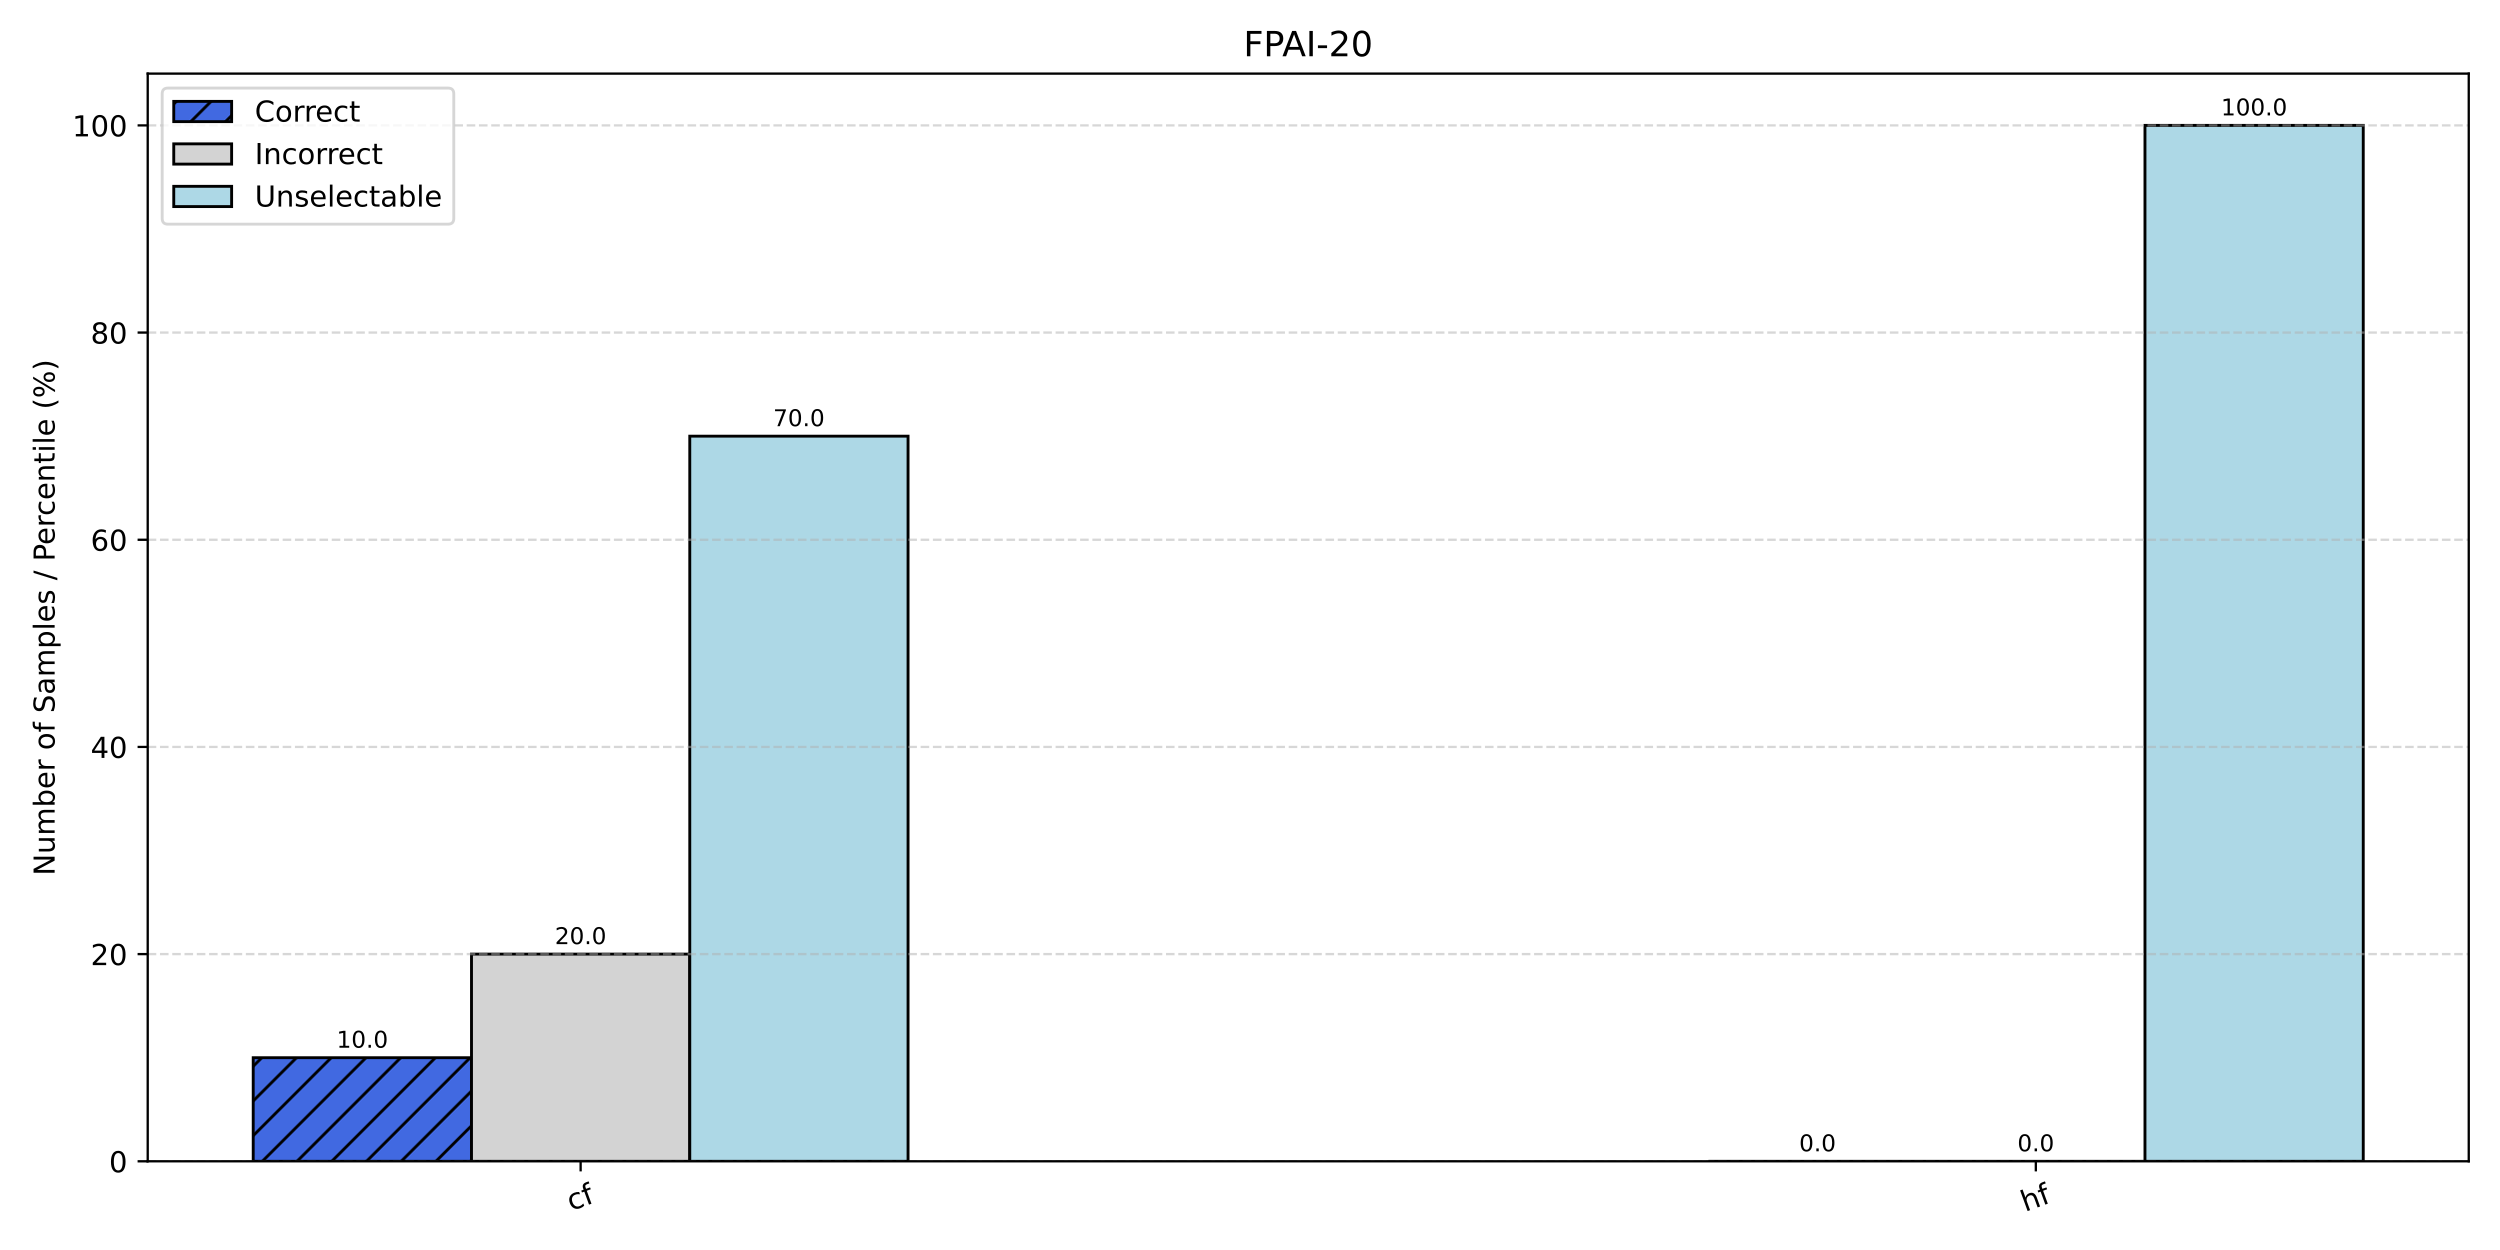
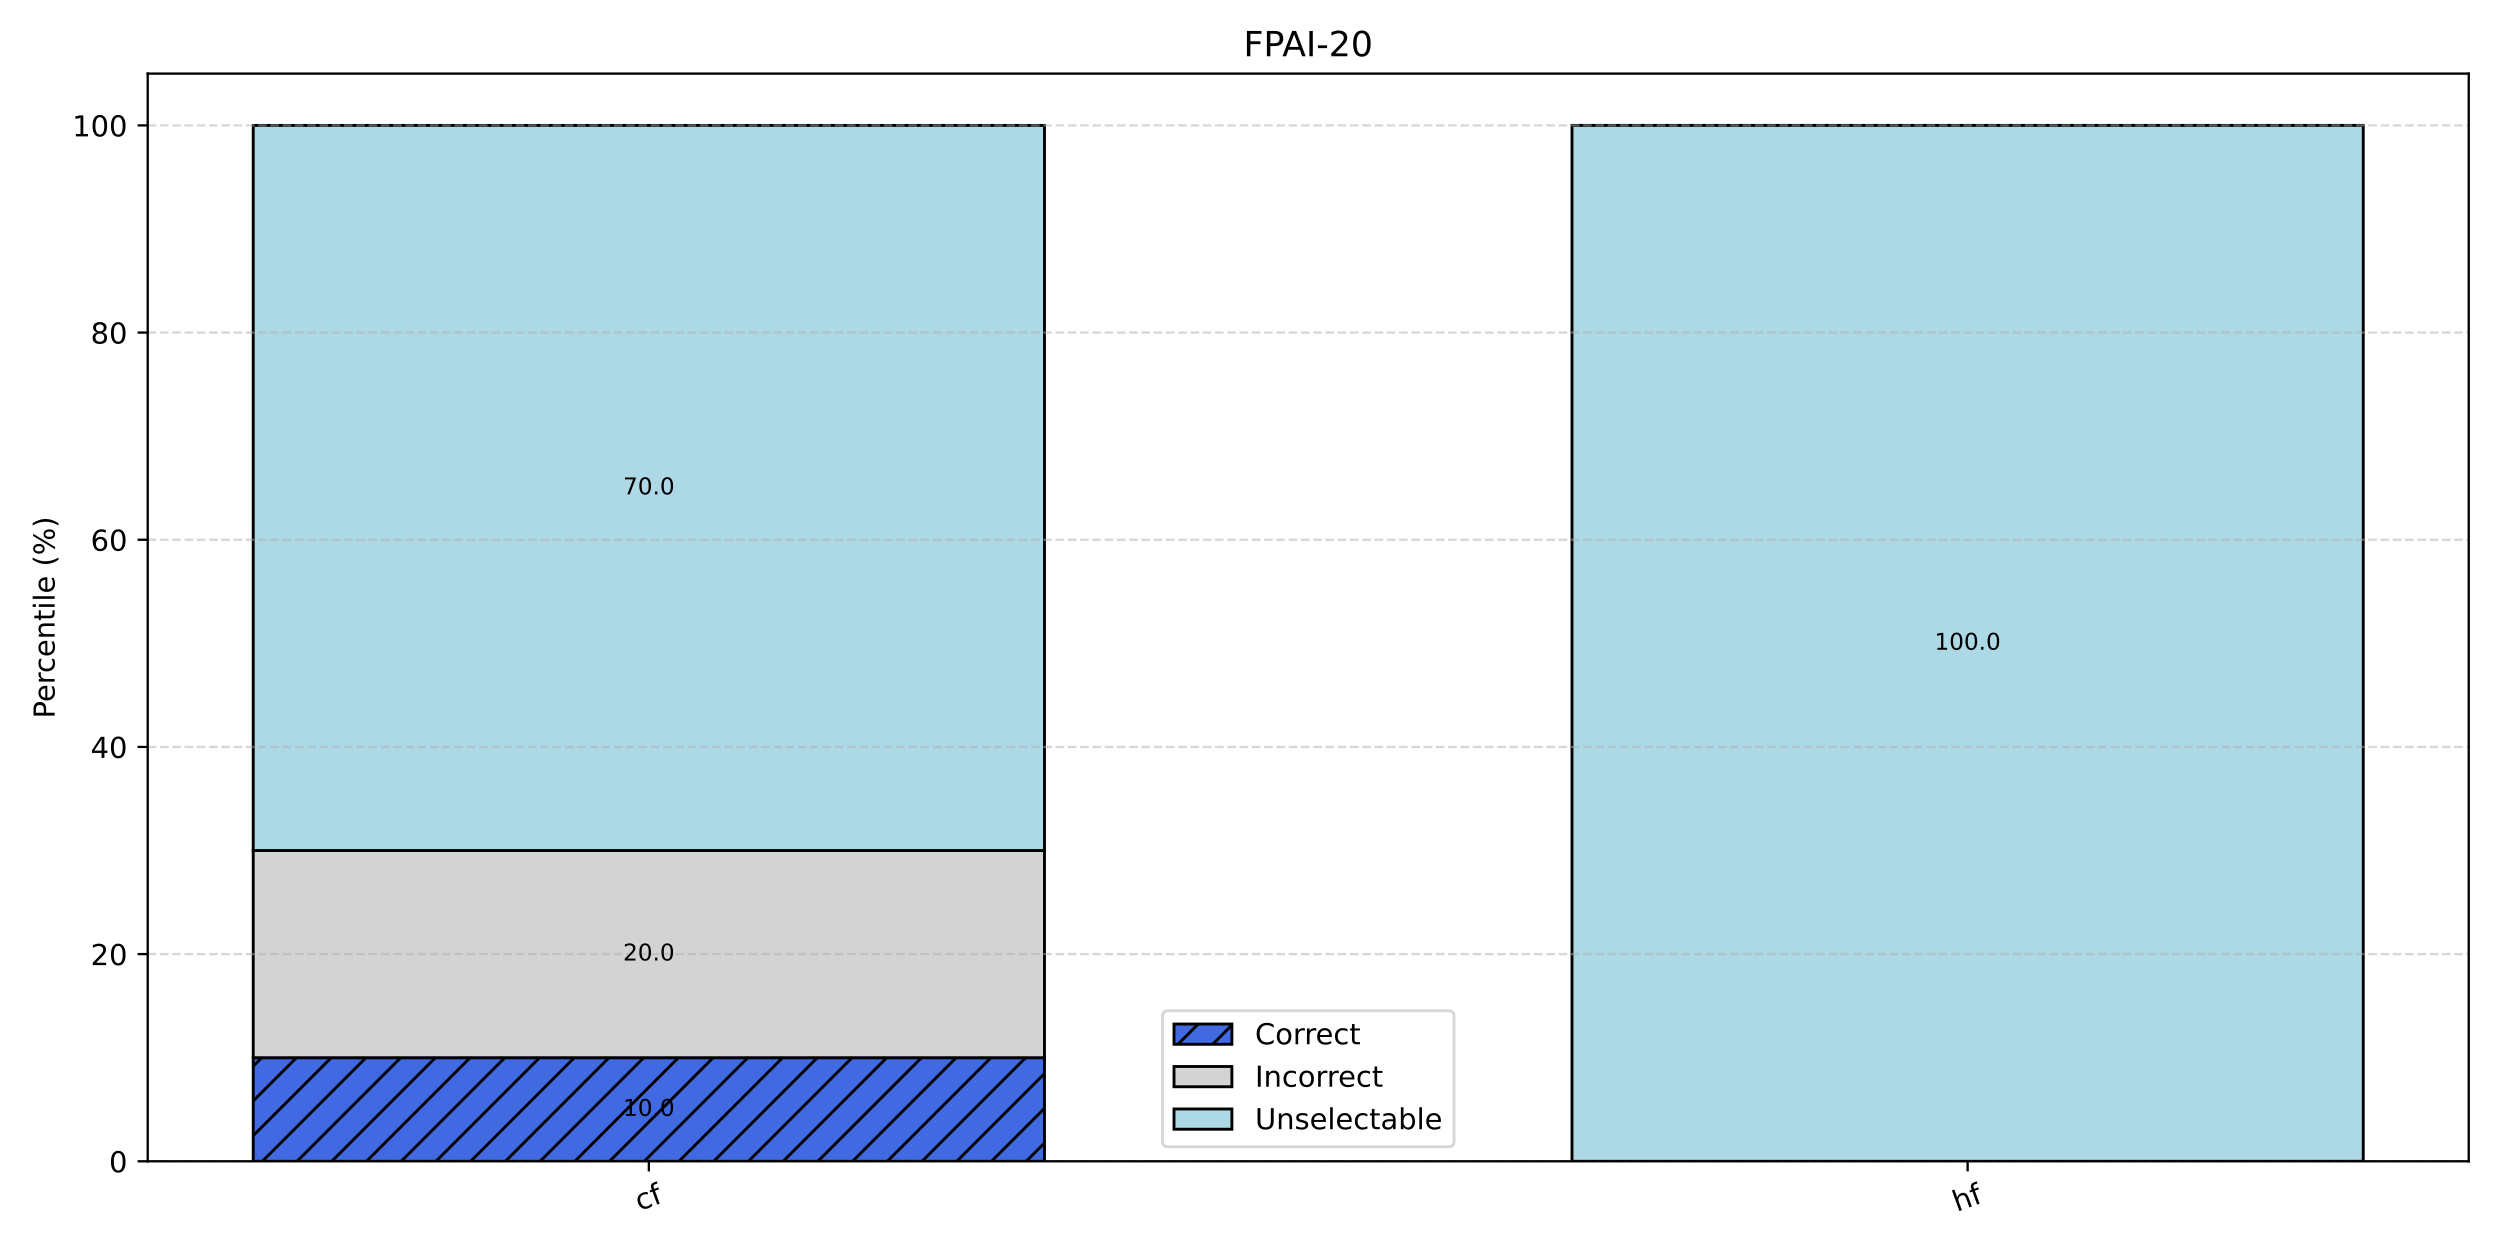
<svg xmlns="http://www.w3.org/2000/svg" xmlns:xlink="http://www.w3.org/1999/xlink" width="864pt" height="432pt" viewBox="0 0 864 432" version="1.1">
  <defs>
    <style type="text/css">*{stroke-linejoin: round; stroke-linecap: butt}</style>
  </defs>
  <g id="figure_1">
    <g id="patch_1">
      <path d="M 0 432  L 864 432  L 864 0  L 0 0  z " style="fill: #ffffff" />
    </g>
    <g id="axes_1">
      <g id="patch_2">
        <path d="M 51.05 401.342  L 853.2 401.342  L 853.2 25.44  L 51.05 25.44  z " style="fill: #ffffff" />
      </g>
      <g id="patch_3">
-         <path d="M 87.511 401.342  L 162.949 401.342  L 162.949 365.542  L 87.511 365.542  z " clip-path="url(#paefa49e9e5)" style="fill: url(#he6ed3af701); stroke: #000000; stroke-linejoin: miter" />
+         <path d="M 87.511 401.342  L 360.972 401.342  L 360.972 365.542  L 87.511 365.542  z " clip-path="url(#p0b227a2054)" style="fill: url(#he3e1ec5ca1); stroke: #000000; stroke-linejoin: miter" />
      </g>
      <g id="patch_4">
-         <path d="M 590.427 401.342  L 665.864 401.342  L 665.864 401.342  L 590.427 401.342  z " clip-path="url(#paefa49e9e5)" style="fill: url(#he6ed3af701); stroke: #000000; stroke-linejoin: miter" />
+         <path d="M 543.278 401.342  L 816.739 401.342  L 816.739 401.342  L 543.278 401.342  z " clip-path="url(#p0b227a2054)" style="fill: url(#he3e1ec5ca1); stroke: #000000; stroke-linejoin: miter" />
      </g>
      <g id="patch_5">
-         <path d="M 162.949 401.342  L 238.386 401.342  L 238.386 329.742  L 162.949 329.742  z " clip-path="url(#paefa49e9e5)" style="fill: #d3d3d3; stroke: #000000; stroke-linejoin: miter" />
+         <path d="M 87.511 365.542  L 360.972 365.542  L 360.972 293.941  L 87.511 293.941  z " clip-path="url(#p0b227a2054)" style="fill: #d3d3d3; stroke: #000000; stroke-linejoin: miter" />
      </g>
      <g id="patch_6">
-         <path d="M 665.864 401.342  L 741.301 401.342  L 741.301 401.342  L 665.864 401.342  z " clip-path="url(#paefa49e9e5)" style="fill: #d3d3d3; stroke: #000000; stroke-linejoin: miter" />
+         <path d="M 543.278 401.342  L 816.739 401.342  L 816.739 401.342  L 543.278 401.342  z " clip-path="url(#p0b227a2054)" style="fill: #d3d3d3; stroke: #000000; stroke-linejoin: miter" />
      </g>
      <g id="patch_7">
-         <path d="M 238.386 401.342  L 313.823 401.342  L 313.823 150.741  L 238.386 150.741  z " clip-path="url(#paefa49e9e5)" style="fill: #add8e6; stroke: #000000; stroke-linejoin: miter" />
+         <path d="M 87.511 293.941  L 360.972 293.941  L 360.972 43.34  L 87.511 43.34  z " clip-path="url(#p0b227a2054)" style="fill: #add8e6; stroke: #000000; stroke-linejoin: miter" />
      </g>
      <g id="patch_8">
-         <path d="M 741.301 401.342  L 816.739 401.342  L 816.739 43.34  L 741.301 43.34  z " clip-path="url(#paefa49e9e5)" style="fill: #add8e6; stroke: #000000; stroke-linejoin: miter" />
+         <path d="M 543.278 401.342  L 816.739 401.342  L 816.739 43.34  L 543.278 43.34  z " clip-path="url(#p0b227a2054)" style="fill: #add8e6; stroke: #000000; stroke-linejoin: miter" />
      </g>
      <g id="matplotlib.axis_1">
        <g id="xtick_1">
          <g id="line2d_1">
            <defs>
-               <path id="me215507f3f" d="M 0 0  L 0 3.5  " style="stroke: #000000; stroke-width: 0.8" />
-             </defs>
-             <g>
-               <use xlink:href="#me215507f3f" x="200.667" y="401.342" style="stroke: #000000; stroke-width: 0.8" />
+               <path id="mf4bdd0abff" d="M 0 0  L 0 3.5  " style="stroke: #000000; stroke-width: 0.8" />
+             </defs>
+             <g>
+               <use xlink:href="#mf4bdd0abff" x="224.241" y="401.342" style="stroke: #000000; stroke-width: 0.8" />
            </g>
          </g>
          <g id="text_1">
-             <g transform="translate(197.3737 418.5667) rotate(-20) scale(0.1 -0.1)">
+             <g transform="translate(220.9478 418.5667) rotate(-20) scale(0.1 -0.1)">
              <defs>
                <path id="DejaVuSans-63" d="M 3122 3366  L 3122 2828  Q 2878 2963 2633 3030  Q 2388 3097 2138 3097  Q 1578 3097 1268 2742  Q 959 2388 959 1747  Q 959 1106 1268 751  Q 1578 397 2138 397  Q 2388 397 2633 464  Q 2878 531 3122 666  L 3122 134  Q 2881 22 2623 -34  Q 2366 -91 2075 -91  Q 1284 -91 818 406  Q 353 903 353 1747  Q 353 2603 823 3093  Q 1294 3584 2113 3584  Q 2378 3584 2631 3529  Q 2884 3475 3122 3366  z " transform="scale(0.015625)" />
                <path id="DejaVuSans-66" d="M 2375 4863  L 2375 4384  L 1825 4384  Q 1516 4384 1395 4259  Q 1275 4134 1275 3809  L 1275 3500  L 2222 3500  L 2222 3053  L 1275 3053  L 1275 0  L 697 0  L 697 3053  L 147 3053  L 147 3500  L 697 3500  L 697 3744  Q 697 4328 969 4595  Q 1241 4863 1831 4863  L 2375 4863  z " transform="scale(0.015625)" />
              </defs>
              <use xlink:href="#DejaVuSans-63" />
              <use xlink:href="#DejaVuSans-66" transform="translate(54.98047 0)" />
            </g>
          </g>
        </g>
        <g id="xtick_2">
          <g id="line2d_2">
            <g>
-               <use xlink:href="#me215507f3f" x="703.583" y="401.342" style="stroke: #000000; stroke-width: 0.8" />
+               <use xlink:href="#mf4bdd0abff" x="680.009" y="401.342" style="stroke: #000000; stroke-width: 0.8" />
            </g>
          </g>
          <g id="text_2">
-             <g transform="translate(699.8948 418.8537) rotate(-20) scale(0.1 -0.1)">
+             <g transform="translate(676.3206 418.8537) rotate(-20) scale(0.1 -0.1)">
              <defs>
                <path id="DejaVuSans-68" d="M 3513 2113  L 3513 0  L 2938 0  L 2938 2094  Q 2938 2591 2744 2837  Q 2550 3084 2163 3084  Q 1697 3084 1428 2787  Q 1159 2491 1159 1978  L 1159 0  L 581 0  L 581 4863  L 1159 4863  L 1159 2956  Q 1366 3272 1645 3428  Q 1925 3584 2291 3584  Q 2894 3584 3203 3211  Q 3513 2838 3513 2113  z " transform="scale(0.015625)" />
              </defs>
              <use xlink:href="#DejaVuSans-68" />
              <use xlink:href="#DejaVuSans-66" transform="translate(63.37891 0)" />
            </g>
          </g>
        </g>
      </g>
      <g id="matplotlib.axis_2">
        <g id="ytick_1">
          <g id="line2d_3">
-             <path d="M 51.05 401.342  L 853.2 401.342  " clip-path="url(#paefa49e9e5)" style="fill: none; stroke-dasharray: 2.96,1.28; stroke-dashoffset: 0; stroke: #b0b0b0; stroke-opacity: 0.5; stroke-width: 0.8" />
+             <path d="M 51.05 401.342  L 853.2 401.342  " clip-path="url(#p0b227a2054)" style="fill: none; stroke-dasharray: 2.96,1.28; stroke-dashoffset: 0; stroke: #b0b0b0; stroke-opacity: 0.5; stroke-width: 0.8" />
          </g>
          <g id="line2d_4">
            <defs>
-               <path id="m021820e5a9" d="M 0 0  L -3.5 0  " style="stroke: #000000; stroke-width: 0.8" />
-             </defs>
-             <g>
-               <use xlink:href="#m021820e5a9" x="51.05" y="401.342" style="stroke: #000000; stroke-width: 0.8" />
+               <path id="m4a52205025" d="M 0 0  L -3.5 0  " style="stroke: #000000; stroke-width: 0.8" />
+             </defs>
+             <g>
+               <use xlink:href="#m4a52205025" x="51.05" y="401.342" style="stroke: #000000; stroke-width: 0.8" />
            </g>
          </g>
          <g id="text_3">
            <g transform="translate(37.6875 405.1411) scale(0.1 -0.1)">
              <defs>
                <path id="DejaVuSans-30" d="M 2034 4250  Q 1547 4250 1301 3770  Q 1056 3291 1056 2328  Q 1056 1369 1301 889  Q 1547 409 2034 409  Q 2525 409 2770 889  Q 3016 1369 3016 2328  Q 3016 3291 2770 3770  Q 2525 4250 2034 4250  z M 2034 4750  Q 2819 4750 3233 4129  Q 3647 3509 3647 2328  Q 3647 1150 3233 529  Q 2819 -91 2034 -91  Q 1250 -91 836 529  Q 422 1150 422 2328  Q 422 3509 836 4129  Q 1250 4750 2034 4750  z " transform="scale(0.015625)" />
              </defs>
              <use xlink:href="#DejaVuSans-30" />
            </g>
          </g>
        </g>
        <g id="ytick_2">
          <g id="line2d_5">
-             <path d="M 51.05 329.742  L 853.2 329.742  " clip-path="url(#paefa49e9e5)" style="fill: none; stroke-dasharray: 2.96,1.28; stroke-dashoffset: 0; stroke: #b0b0b0; stroke-opacity: 0.5; stroke-width: 0.8" />
+             <path d="M 51.05 329.742  L 853.2 329.742  " clip-path="url(#p0b227a2054)" style="fill: none; stroke-dasharray: 2.96,1.28; stroke-dashoffset: 0; stroke: #b0b0b0; stroke-opacity: 0.5; stroke-width: 0.8" />
          </g>
          <g id="line2d_6">
            <g>
-               <use xlink:href="#m021820e5a9" x="51.05" y="329.742" style="stroke: #000000; stroke-width: 0.8" />
+               <use xlink:href="#m4a52205025" x="51.05" y="329.742" style="stroke: #000000; stroke-width: 0.8" />
            </g>
          </g>
          <g id="text_4">
            <g transform="translate(31.325 333.5408) scale(0.1 -0.1)">
              <defs>
                <path id="DejaVuSans-32" d="M 1228 531  L 3431 531  L 3431 0  L 469 0  L 469 531  Q 828 903 1448 1529  Q 2069 2156 2228 2338  Q 2531 2678 2651 2914  Q 2772 3150 2772 3378  Q 2772 3750 2511 3984  Q 2250 4219 1831 4219  Q 1534 4219 1204 4116  Q 875 4013 500 3803  L 500 4441  Q 881 4594 1212 4672  Q 1544 4750 1819 4750  Q 2544 4750 2975 4387  Q 3406 4025 3406 3419  Q 3406 3131 3298 2873  Q 3191 2616 2906 2266  Q 2828 2175 2409 1742  Q 1991 1309 1228 531  z " transform="scale(0.015625)" />
              </defs>
              <use xlink:href="#DejaVuSans-32" />
              <use xlink:href="#DejaVuSans-30" transform="translate(63.62305 0)" />
            </g>
          </g>
        </g>
        <g id="ytick_3">
          <g id="line2d_7">
-             <path d="M 51.05 258.141  L 853.2 258.141  " clip-path="url(#paefa49e9e5)" style="fill: none; stroke-dasharray: 2.96,1.28; stroke-dashoffset: 0; stroke: #b0b0b0; stroke-opacity: 0.5; stroke-width: 0.8" />
+             <path d="M 51.05 258.141  L 853.2 258.141  " clip-path="url(#p0b227a2054)" style="fill: none; stroke-dasharray: 2.96,1.28; stroke-dashoffset: 0; stroke: #b0b0b0; stroke-opacity: 0.5; stroke-width: 0.8" />
          </g>
          <g id="line2d_8">
            <g>
-               <use xlink:href="#m021820e5a9" x="51.05" y="258.141" style="stroke: #000000; stroke-width: 0.8" />
+               <use xlink:href="#m4a52205025" x="51.05" y="258.141" style="stroke: #000000; stroke-width: 0.8" />
            </g>
          </g>
          <g id="text_5">
            <g transform="translate(31.325 261.9404) scale(0.1 -0.1)">
              <defs>
                <path id="DejaVuSans-34" d="M 2419 4116  L 825 1625  L 2419 1625  L 2419 4116  z M 2253 4666  L 3047 4666  L 3047 1625  L 3713 1625  L 3713 1100  L 3047 1100  L 3047 0  L 2419 0  L 2419 1100  L 313 1100  L 313 1709  L 2253 4666  z " transform="scale(0.015625)" />
              </defs>
              <use xlink:href="#DejaVuSans-34" />
              <use xlink:href="#DejaVuSans-30" transform="translate(63.62305 0)" />
            </g>
          </g>
        </g>
        <g id="ytick_4">
          <g id="line2d_9">
-             <path d="M 51.05 186.541  L 853.2 186.541  " clip-path="url(#paefa49e9e5)" style="fill: none; stroke-dasharray: 2.96,1.28; stroke-dashoffset: 0; stroke: #b0b0b0; stroke-opacity: 0.5; stroke-width: 0.8" />
+             <path d="M 51.05 186.541  L 853.2 186.541  " clip-path="url(#p0b227a2054)" style="fill: none; stroke-dasharray: 2.96,1.28; stroke-dashoffset: 0; stroke: #b0b0b0; stroke-opacity: 0.5; stroke-width: 0.8" />
          </g>
          <g id="line2d_10">
            <g>
-               <use xlink:href="#m021820e5a9" x="51.05" y="186.541" style="stroke: #000000; stroke-width: 0.8" />
+               <use xlink:href="#m4a52205025" x="51.05" y="186.541" style="stroke: #000000; stroke-width: 0.8" />
            </g>
          </g>
          <g id="text_6">
            <g transform="translate(31.325 190.34) scale(0.1 -0.1)">
              <defs>
                <path id="DejaVuSans-36" d="M 2113 2584  Q 1688 2584 1439 2293  Q 1191 2003 1191 1497  Q 1191 994 1439 701  Q 1688 409 2113 409  Q 2538 409 2786 701  Q 3034 994 3034 1497  Q 3034 2003 2786 2293  Q 2538 2584 2113 2584  z M 3366 4563  L 3366 3988  Q 3128 4100 2886 4159  Q 2644 4219 2406 4219  Q 1781 4219 1451 3797  Q 1122 3375 1075 2522  Q 1259 2794 1537 2939  Q 1816 3084 2150 3084  Q 2853 3084 3261 2657  Q 3669 2231 3669 1497  Q 3669 778 3244 343  Q 2819 -91 2113 -91  Q 1303 -91 875 529  Q 447 1150 447 2328  Q 447 3434 972 4092  Q 1497 4750 2381 4750  Q 2619 4750 2861 4703  Q 3103 4656 3366 4563  z " transform="scale(0.015625)" />
              </defs>
              <use xlink:href="#DejaVuSans-36" />
              <use xlink:href="#DejaVuSans-30" transform="translate(63.62305 0)" />
            </g>
          </g>
        </g>
        <g id="ytick_5">
          <g id="line2d_11">
-             <path d="M 51.05 114.94  L 853.2 114.94  " clip-path="url(#paefa49e9e5)" style="fill: none; stroke-dasharray: 2.96,1.28; stroke-dashoffset: 0; stroke: #b0b0b0; stroke-opacity: 0.5; stroke-width: 0.8" />
+             <path d="M 51.05 114.94  L 853.2 114.94  " clip-path="url(#p0b227a2054)" style="fill: none; stroke-dasharray: 2.96,1.28; stroke-dashoffset: 0; stroke: #b0b0b0; stroke-opacity: 0.5; stroke-width: 0.8" />
          </g>
          <g id="line2d_12">
            <g>
-               <use xlink:href="#m021820e5a9" x="51.05" y="114.94" style="stroke: #000000; stroke-width: 0.8" />
+               <use xlink:href="#m4a52205025" x="51.05" y="114.94" style="stroke: #000000; stroke-width: 0.8" />
            </g>
          </g>
          <g id="text_7">
            <g transform="translate(31.325 118.7397) scale(0.1 -0.1)">
              <defs>
                <path id="DejaVuSans-38" d="M 2034 2216  Q 1584 2216 1326 1975  Q 1069 1734 1069 1313  Q 1069 891 1326 650  Q 1584 409 2034 409  Q 2484 409 2743 651  Q 3003 894 3003 1313  Q 3003 1734 2745 1975  Q 2488 2216 2034 2216  z M 1403 2484  Q 997 2584 770 2862  Q 544 3141 544 3541  Q 544 4100 942 4425  Q 1341 4750 2034 4750  Q 2731 4750 3128 4425  Q 3525 4100 3525 3541  Q 3525 3141 3298 2862  Q 3072 2584 2669 2484  Q 3125 2378 3379 2068  Q 3634 1759 3634 1313  Q 3634 634 3220 271  Q 2806 -91 2034 -91  Q 1263 -91 848 271  Q 434 634 434 1313  Q 434 1759 690 2068  Q 947 2378 1403 2484  z M 1172 3481  Q 1172 3119 1398 2916  Q 1625 2713 2034 2713  Q 2441 2713 2670 2916  Q 2900 3119 2900 3481  Q 2900 3844 2670 4047  Q 2441 4250 2034 4250  Q 1625 4250 1398 4047  Q 1172 3844 1172 3481  z " transform="scale(0.015625)" />
              </defs>
              <use xlink:href="#DejaVuSans-38" />
              <use xlink:href="#DejaVuSans-30" transform="translate(63.62305 0)" />
            </g>
          </g>
        </g>
        <g id="ytick_6">
          <g id="line2d_13">
-             <path d="M 51.05 43.34  L 853.2 43.34  " clip-path="url(#paefa49e9e5)" style="fill: none; stroke-dasharray: 2.96,1.28; stroke-dashoffset: 0; stroke: #b0b0b0; stroke-opacity: 0.5; stroke-width: 0.8" />
+             <path d="M 51.05 43.34  L 853.2 43.34  " clip-path="url(#p0b227a2054)" style="fill: none; stroke-dasharray: 2.96,1.28; stroke-dashoffset: 0; stroke: #b0b0b0; stroke-opacity: 0.5; stroke-width: 0.8" />
          </g>
          <g id="line2d_14">
            <g>
-               <use xlink:href="#m021820e5a9" x="51.05" y="43.34" style="stroke: #000000; stroke-width: 0.8" />
+               <use xlink:href="#m4a52205025" x="51.05" y="43.34" style="stroke: #000000; stroke-width: 0.8" />
            </g>
          </g>
          <g id="text_8">
            <g transform="translate(24.9625 47.13931) scale(0.1 -0.1)">
              <defs>
                <path id="DejaVuSans-31" d="M 794 531  L 1825 531  L 1825 4091  L 703 3866  L 703 4441  L 1819 4666  L 2450 4666  L 2450 531  L 3481 531  L 3481 0  L 794 0  L 794 531  z " transform="scale(0.015625)" />
              </defs>
              <use xlink:href="#DejaVuSans-31" />
              <use xlink:href="#DejaVuSans-30" transform="translate(63.62305 0)" />
              <use xlink:href="#DejaVuSans-30" transform="translate(127.2461 0)" />
            </g>
          </g>
        </g>
        <g id="text_9">
-           <g transform="translate(18.88281 302.5941) rotate(-90) scale(0.1 -0.1)">
-             <defs>
-               <path id="DejaVuSans-4e" d="M 628 4666  L 1478 4666  L 3547 763  L 3547 4666  L 4159 4666  L 4159 0  L 3309 0  L 1241 3903  L 1241 0  L 628 0  L 628 4666  z " transform="scale(0.015625)" />
-               <path id="DejaVuSans-75" d="M 544 1381  L 544 3500  L 1119 3500  L 1119 1403  Q 1119 906 1312 657  Q 1506 409 1894 409  Q 2359 409 2629 706  Q 2900 1003 2900 1516  L 2900 3500  L 3475 3500  L 3475 0  L 2900 0  L 2900 538  Q 2691 219 2414 64  Q 2138 -91 1772 -91  Q 1169 -91 856 284  Q 544 659 544 1381  z M 1991 3584  L 1991 3584  z " transform="scale(0.015625)" />
-               <path id="DejaVuSans-6d" d="M 3328 2828  Q 3544 3216 3844 3400  Q 4144 3584 4550 3584  Q 5097 3584 5394 3201  Q 5691 2819 5691 2113  L 5691 0  L 5113 0  L 5113 2094  Q 5113 2597 4934 2840  Q 4756 3084 4391 3084  Q 3944 3084 3684 2787  Q 3425 2491 3425 1978  L 3425 0  L 2847 0  L 2847 2094  Q 2847 2600 2669 2842  Q 2491 3084 2119 3084  Q 1678 3084 1418 2786  Q 1159 2488 1159 1978  L 1159 0  L 581 0  L 581 3500  L 1159 3500  L 1159 2956  Q 1356 3278 1631 3431  Q 1906 3584 2284 3584  Q 2666 3584 2933 3390  Q 3200 3197 3328 2828  z " transform="scale(0.015625)" />
-               <path id="DejaVuSans-62" d="M 3116 1747  Q 3116 2381 2855 2742  Q 2594 3103 2138 3103  Q 1681 3103 1420 2742  Q 1159 2381 1159 1747  Q 1159 1113 1420 752  Q 1681 391 2138 391  Q 2594 391 2855 752  Q 3116 1113 3116 1747  z M 1159 2969  Q 1341 3281 1617 3432  Q 1894 3584 2278 3584  Q 2916 3584 3314 3078  Q 3713 2572 3713 1747  Q 3713 922 3314 415  Q 2916 -91 2278 -91  Q 1894 -91 1617 61  Q 1341 213 1159 525  L 1159 0  L 581 0  L 581 4863  L 1159 4863  L 1159 2969  z " transform="scale(0.015625)" />
+           <g transform="translate(18.88281 248.2949) rotate(-90) scale(0.1 -0.1)">
+             <defs>
+               <path id="DejaVuSans-50" d="M 1259 4147  L 1259 2394  L 2053 2394  Q 2494 2394 2734 2622  Q 2975 2850 2975 3272  Q 2975 3691 2734 3919  Q 2494 4147 2053 4147  L 1259 4147  z M 628 4666  L 2053 4666  Q 2838 4666 3239 4311  Q 3641 3956 3641 3272  Q 3641 2581 3239 2228  Q 2838 1875 2053 1875  L 1259 1875  L 1259 0  L 628 0  L 628 4666  z " transform="scale(0.015625)" />
              <path id="DejaVuSans-65" d="M 3597 1894  L 3597 1613  L 953 1613  Q 991 1019 1311 708  Q 1631 397 2203 397  Q 2534 397 2845 478  Q 3156 559 3463 722  L 3463 178  Q 3153 47 2828 -22  Q 2503 -91 2169 -91  Q 1331 -91 842 396  Q 353 884 353 1716  Q 353 2575 817 3079  Q 1281 3584 2069 3584  Q 2775 3584 3186 3129  Q 3597 2675 3597 1894  z M 3022 2063  Q 3016 2534 2758 2815  Q 2500 3097 2075 3097  Q 1594 3097 1305 2825  Q 1016 2553 972 2059  L 3022 2063  z " transform="scale(0.015625)" />
              <path id="DejaVuSans-72" d="M 2631 2963  Q 2534 3019 2420 3045  Q 2306 3072 2169 3072  Q 1681 3072 1420 2755  Q 1159 2438 1159 1844  L 1159 0  L 581 0  L 581 3500  L 1159 3500  L 1159 2956  Q 1341 3275 1631 3429  Q 1922 3584 2338 3584  Q 2397 3584 2469 3576  Q 2541 3569 2628 3553  L 2631 2963  z " transform="scale(0.015625)" />
-               <path id="DejaVuSans-20" transform="scale(0.015625)" />
-               <path id="DejaVuSans-6f" d="M 1959 3097  Q 1497 3097 1228 2736  Q 959 2375 959 1747  Q 959 1119 1226 758  Q 1494 397 1959 397  Q 2419 397 2687 759  Q 2956 1122 2956 1747  Q 2956 2369 2687 2733  Q 2419 3097 1959 3097  z M 1959 3584  Q 2709 3584 3137 3096  Q 3566 2609 3566 1747  Q 3566 888 3137 398  Q 2709 -91 1959 -91  Q 1206 -91 779 398  Q 353 888 353 1747  Q 353 2609 779 3096  Q 1206 3584 1959 3584  z " transform="scale(0.015625)" />
-               <path id="DejaVuSans-53" d="M 3425 4513  L 3425 3897  Q 3066 4069 2747 4153  Q 2428 4238 2131 4238  Q 1616 4238 1336 4038  Q 1056 3838 1056 3469  Q 1056 3159 1242 3001  Q 1428 2844 1947 2747  L 2328 2669  Q 3034 2534 3370 2195  Q 3706 1856 3706 1288  Q 3706 609 3251 259  Q 2797 -91 1919 -91  Q 1588 -91 1214 -16  Q 841 59 441 206  L 441 856  Q 825 641 1194 531  Q 1563 422 1919 422  Q 2459 422 2753 634  Q 3047 847 3047 1241  Q 3047 1584 2836 1778  Q 2625 1972 2144 2069  L 1759 2144  Q 1053 2284 737 2584  Q 422 2884 422 3419  Q 422 4038 858 4394  Q 1294 4750 2059 4750  Q 2388 4750 2728 4690  Q 3069 4631 3425 4513  z " transform="scale(0.015625)" />
-               <path id="DejaVuSans-61" d="M 2194 1759  Q 1497 1759 1228 1600  Q 959 1441 959 1056  Q 959 750 1161 570  Q 1363 391 1709 391  Q 2188 391 2477 730  Q 2766 1069 2766 1631  L 2766 1759  L 2194 1759  z M 3341 1997  L 3341 0  L 2766 0  L 2766 531  Q 2569 213 2275 61  Q 1981 -91 1556 -91  Q 1019 -91 701 211  Q 384 513 384 1019  Q 384 1609 779 1909  Q 1175 2209 1959 2209  L 2766 2209  L 2766 2266  Q 2766 2663 2505 2880  Q 2244 3097 1772 3097  Q 1472 3097 1187 3025  Q 903 2953 641 2809  L 641 3341  Q 956 3463 1253 3523  Q 1550 3584 1831 3584  Q 2591 3584 2966 3190  Q 3341 2797 3341 1997  z " transform="scale(0.015625)" />
-               <path id="DejaVuSans-70" d="M 1159 525  L 1159 -1331  L 581 -1331  L 581 3500  L 1159 3500  L 1159 2969  Q 1341 3281 1617 3432  Q 1894 3584 2278 3584  Q 2916 3584 3314 3078  Q 3713 2572 3713 1747  Q 3713 922 3314 415  Q 2916 -91 2278 -91  Q 1894 -91 1617 61  Q 1341 213 1159 525  z M 3116 1747  Q 3116 2381 2855 2742  Q 2594 3103 2138 3103  Q 1681 3103 1420 2742  Q 1159 2381 1159 1747  Q 1159 1113 1420 752  Q 1681 391 2138 391  Q 2594 391 2855 752  Q 3116 1113 3116 1747  z " transform="scale(0.015625)" />
-               <path id="DejaVuSans-6c" d="M 603 4863  L 1178 4863  L 1178 0  L 603 0  L 603 4863  z " transform="scale(0.015625)" />
-               <path id="DejaVuSans-73" d="M 2834 3397  L 2834 2853  Q 2591 2978 2328 3040  Q 2066 3103 1784 3103  Q 1356 3103 1142 2972  Q 928 2841 928 2578  Q 928 2378 1081 2264  Q 1234 2150 1697 2047  L 1894 2003  Q 2506 1872 2764 1633  Q 3022 1394 3022 966  Q 3022 478 2636 193  Q 2250 -91 1575 -91  Q 1294 -91 989 -36  Q 684 19 347 128  L 347 722  Q 666 556 975 473  Q 1284 391 1588 391  Q 1994 391 2212 530  Q 2431 669 2431 922  Q 2431 1156 2273 1281  Q 2116 1406 1581 1522  L 1381 1569  Q 847 1681 609 1914  Q 372 2147 372 2553  Q 372 3047 722 3315  Q 1072 3584 1716 3584  Q 2034 3584 2315 3537  Q 2597 3491 2834 3397  z " transform="scale(0.015625)" />
-               <path id="DejaVuSans-2f" d="M 1625 4666  L 2156 4666  L 531 -594  L 0 -594  L 1625 4666  z " transform="scale(0.015625)" />
-               <path id="DejaVuSans-50" d="M 1259 4147  L 1259 2394  L 2053 2394  Q 2494 2394 2734 2622  Q 2975 2850 2975 3272  Q 2975 3691 2734 3919  Q 2494 4147 2053 4147  L 1259 4147  z M 628 4666  L 2053 4666  Q 2838 4666 3239 4311  Q 3641 3956 3641 3272  Q 3641 2581 3239 2228  Q 2838 1875 2053 1875  L 1259 1875  L 1259 0  L 628 0  L 628 4666  z " transform="scale(0.015625)" />
              <path id="DejaVuSans-6e" d="M 3513 2113  L 3513 0  L 2938 0  L 2938 2094  Q 2938 2591 2744 2837  Q 2550 3084 2163 3084  Q 1697 3084 1428 2787  Q 1159 2491 1159 1978  L 1159 0  L 581 0  L 581 3500  L 1159 3500  L 1159 2956  Q 1366 3272 1645 3428  Q 1925 3584 2291 3584  Q 2894 3584 3203 3211  Q 3513 2838 3513 2113  z " transform="scale(0.015625)" />
              <path id="DejaVuSans-74" d="M 1172 4494  L 1172 3500  L 2356 3500  L 2356 3053  L 1172 3053  L 1172 1153  Q 1172 725 1289 603  Q 1406 481 1766 481  L 2356 481  L 2356 0  L 1766 0  Q 1100 0 847 248  Q 594 497 594 1153  L 594 3053  L 172 3053  L 172 3500  L 594 3500  L 594 4494  L 1172 4494  z " transform="scale(0.015625)" />
              <path id="DejaVuSans-69" d="M 603 3500  L 1178 3500  L 1178 0  L 603 0  L 603 3500  z M 603 4863  L 1178 4863  L 1178 4134  L 603 4134  L 603 4863  z " transform="scale(0.015625)" />
+               <path id="DejaVuSans-6c" d="M 603 4863  L 1178 4863  L 1178 0  L 603 0  L 603 4863  z " transform="scale(0.015625)" />
+               <path id="DejaVuSans-20" transform="scale(0.015625)" />
              <path id="DejaVuSans-28" d="M 1984 4856  Q 1566 4138 1362 3434  Q 1159 2731 1159 2009  Q 1159 1288 1364 580  Q 1569 -128 1984 -844  L 1484 -844  Q 1016 -109 783 600  Q 550 1309 550 2009  Q 550 2706 781 3412  Q 1013 4119 1484 4856  L 1984 4856  z " transform="scale(0.015625)" />
              <path id="DejaVuSans-25" d="M 4653 2053  Q 4381 2053 4226 1822  Q 4072 1591 4072 1178  Q 4072 772 4226 539  Q 4381 306 4653 306  Q 4919 306 5073 539  Q 5228 772 5228 1178  Q 5228 1588 5073 1820  Q 4919 2053 4653 2053  z M 4653 2450  Q 5147 2450 5437 2106  Q 5728 1763 5728 1178  Q 5728 594 5436 251  Q 5144 -91 4653 -91  Q 4153 -91 3862 251  Q 3572 594 3572 1178  Q 3572 1766 3864 2108  Q 4156 2450 4653 2450  z M 1428 4353  Q 1159 4353 1004 4120  Q 850 3888 850 3481  Q 850 3069 1003 2837  Q 1156 2606 1428 2606  Q 1700 2606 1854 2837  Q 2009 3069 2009 3481  Q 2009 3884 1853 4118  Q 1697 4353 1428 4353  z M 4250 4750  L 4750 4750  L 1831 -91  L 1331 -91  L 4250 4750  z M 1428 4750  Q 1922 4750 2215 4408  Q 2509 4066 2509 3481  Q 2509 2891 2217 2550  Q 1925 2209 1428 2209  Q 931 2209 642 2551  Q 353 2894 353 3481  Q 353 4063 643 4406  Q 934 4750 1428 4750  z " transform="scale(0.015625)" />
              <path id="DejaVuSans-29" d="M 513 4856  L 1013 4856  Q 1481 4119 1714 3412  Q 1947 2706 1947 2009  Q 1947 1309 1714 600  Q 1481 -109 1013 -844  L 513 -844  Q 928 -128 1133 580  Q 1338 1288 1338 2009  Q 1338 2731 1133 3434  Q 928 4138 513 4856  z " transform="scale(0.015625)" />
            </defs>
-             <use xlink:href="#DejaVuSans-4e" />
-             <use xlink:href="#DejaVuSans-75" transform="translate(74.80469 0)" />
-             <use xlink:href="#DejaVuSans-6d" transform="translate(138.1836 0)" />
-             <use xlink:href="#DejaVuSans-62" transform="translate(235.5957 0)" />
-             <use xlink:href="#DejaVuSans-65" transform="translate(299.0723 0)" />
-             <use xlink:href="#DejaVuSans-72" transform="translate(360.5957 0)" />
-             <use xlink:href="#DejaVuSans-20" transform="translate(401.709 0)" />
-             <use xlink:href="#DejaVuSans-6f" transform="translate(433.4961 0)" />
-             <use xlink:href="#DejaVuSans-66" transform="translate(494.6777 0)" />
-             <use xlink:href="#DejaVuSans-20" transform="translate(529.8828 0)" />
-             <use xlink:href="#DejaVuSans-53" transform="translate(561.6699 0)" />
-             <use xlink:href="#DejaVuSans-61" transform="translate(625.1465 0)" />
-             <use xlink:href="#DejaVuSans-6d" transform="translate(686.4258 0)" />
-             <use xlink:href="#DejaVuSans-70" transform="translate(783.8379 0)" />
-             <use xlink:href="#DejaVuSans-6c" transform="translate(847.3145 0)" />
-             <use xlink:href="#DejaVuSans-65" transform="translate(875.0977 0)" />
-             <use xlink:href="#DejaVuSans-73" transform="translate(936.6211 0)" />
-             <use xlink:href="#DejaVuSans-20" transform="translate(988.7207 0)" />
-             <use xlink:href="#DejaVuSans-2f" transform="translate(1020.508 0)" />
-             <use xlink:href="#DejaVuSans-20" transform="translate(1054.199 0)" />
-             <use xlink:href="#DejaVuSans-50" transform="translate(1085.986 0)" />
-             <use xlink:href="#DejaVuSans-65" transform="translate(1142.664 0)" />
-             <use xlink:href="#DejaVuSans-72" transform="translate(1204.188 0)" />
-             <use xlink:href="#DejaVuSans-63" transform="translate(1243.051 0)" />
-             <use xlink:href="#DejaVuSans-65" transform="translate(1298.031 0)" />
-             <use xlink:href="#DejaVuSans-6e" transform="translate(1359.555 0)" />
-             <use xlink:href="#DejaVuSans-74" transform="translate(1422.934 0)" />
-             <use xlink:href="#DejaVuSans-69" transform="translate(1462.143 0)" />
-             <use xlink:href="#DejaVuSans-6c" transform="translate(1489.926 0)" />
-             <use xlink:href="#DejaVuSans-65" transform="translate(1517.709 0)" />
-             <use xlink:href="#DejaVuSans-20" transform="translate(1579.232 0)" />
-             <use xlink:href="#DejaVuSans-28" transform="translate(1611.02 0)" />
-             <use xlink:href="#DejaVuSans-25" transform="translate(1650.033 0)" />
-             <use xlink:href="#DejaVuSans-29" transform="translate(1745.053 0)" />
+             <use xlink:href="#DejaVuSans-50" />
+             <use xlink:href="#DejaVuSans-65" transform="translate(56.67773 0)" />
+             <use xlink:href="#DejaVuSans-72" transform="translate(118.2012 0)" />
+             <use xlink:href="#DejaVuSans-63" transform="translate(157.0645 0)" />
+             <use xlink:href="#DejaVuSans-65" transform="translate(212.0449 0)" />
+             <use xlink:href="#DejaVuSans-6e" transform="translate(273.5684 0)" />
+             <use xlink:href="#DejaVuSans-74" transform="translate(336.9473 0)" />
+             <use xlink:href="#DejaVuSans-69" transform="translate(376.1562 0)" />
+             <use xlink:href="#DejaVuSans-6c" transform="translate(403.9395 0)" />
+             <use xlink:href="#DejaVuSans-65" transform="translate(431.7227 0)" />
+             <use xlink:href="#DejaVuSans-20" transform="translate(493.2461 0)" />
+             <use xlink:href="#DejaVuSans-28" transform="translate(525.0332 0)" />
+             <use xlink:href="#DejaVuSans-25" transform="translate(564.0469 0)" />
+             <use xlink:href="#DejaVuSans-29" transform="translate(659.0664 0)" />
          </g>
        </g>
      </g>
      <g id="patch_9">
        <path d="M 51.05 401.342  L 51.05 25.44  " style="fill: none; stroke: #000000; stroke-width: 0.8; stroke-linejoin: miter; stroke-linecap: square" />
      </g>
      <g id="patch_10">
        <path d="M 853.2 401.342  L 853.2 25.44  " style="fill: none; stroke: #000000; stroke-width: 0.8; stroke-linejoin: miter; stroke-linecap: square" />
      </g>
      <g id="patch_11">
        <path d="M 51.05 401.342  L 853.2 401.342  " style="fill: none; stroke: #000000; stroke-width: 0.8; stroke-linejoin: miter; stroke-linecap: square" />
      </g>
      <g id="patch_12">
        <path d="M 51.05 25.44  L 853.2 25.44  " style="fill: none; stroke: #000000; stroke-width: 0.8; stroke-linejoin: miter; stroke-linecap: square" />
      </g>
      <g id="text_10">
-         <g transform="translate(116.3238 362.088) scale(0.08 -0.08)">
+         <g transform="translate(215.3352 385.6493) scale(0.08 -0.08)">
          <defs>
            <path id="DejaVuSans-2e" d="M 684 794  L 1344 794  L 1344 0  L 684 0  L 684 794  z " transform="scale(0.015625)" />
          </defs>
          <use xlink:href="#DejaVuSans-31" />
          <use xlink:href="#DejaVuSans-30" transform="translate(63.62305 0)" />
          <use xlink:href="#DejaVuSans-2e" transform="translate(127.2461 0)" />
          <use xlink:href="#DejaVuSans-30" transform="translate(159.0332 0)" />
        </g>
      </g>
      <g id="text_11">
-         <g transform="translate(621.7841 397.8881) scale(0.08 -0.08)">
-           <use xlink:href="#DejaVuSans-30" />
-           <use xlink:href="#DejaVuSans-2e" transform="translate(63.62305 0)" />
-           <use xlink:href="#DejaVuSans-30" transform="translate(95.41016 0)" />
-         </g>
-       </g>
-       <g id="text_12">
-         <g transform="translate(191.7611 326.2878) scale(0.08 -0.08)">
+         <g transform="translate(215.3352 331.949) scale(0.08 -0.08)">
          <use xlink:href="#DejaVuSans-32" />
          <use xlink:href="#DejaVuSans-30" transform="translate(63.62305 0)" />
          <use xlink:href="#DejaVuSans-2e" transform="translate(127.2461 0)" />
          <use xlink:href="#DejaVuSans-30" transform="translate(159.0332 0)" />
        </g>
      </g>
-       <g id="text_13">
-         <g transform="translate(697.2214 397.8881) scale(0.08 -0.08)">
-           <use xlink:href="#DejaVuSans-30" />
-           <use xlink:href="#DejaVuSans-2e" transform="translate(63.62305 0)" />
-           <use xlink:href="#DejaVuSans-30" transform="translate(95.41016 0)" />
-         </g>
-       </g>
-       <g id="text_14">
-         <g transform="translate(267.1984 147.2869) scale(0.08 -0.08)">
+       <g id="text_12">
+         <g transform="translate(215.3352 170.8482) scale(0.08 -0.08)">
          <defs>
            <path id="DejaVuSans-37" d="M 525 4666  L 3525 4666  L 3525 4397  L 1831 0  L 1172 0  L 2766 4134  L 525 4134  L 525 4666  z " transform="scale(0.015625)" />
          </defs>
          <use xlink:href="#DejaVuSans-37" />
          <use xlink:href="#DejaVuSans-30" transform="translate(63.62305 0)" />
          <use xlink:href="#DejaVuSans-2e" transform="translate(127.2461 0)" />
          <use xlink:href="#DejaVuSans-30" transform="translate(159.0332 0)" />
        </g>
      </g>
-       <g id="text_15">
-         <g transform="translate(767.5687 39.88633) scale(0.08 -0.08)">
+       <g id="text_13">
+         <g transform="translate(668.5573 224.5485) scale(0.08 -0.08)">
          <use xlink:href="#DejaVuSans-31" />
          <use xlink:href="#DejaVuSans-30" transform="translate(63.62305 0)" />
          <use xlink:href="#DejaVuSans-30" transform="translate(127.2461 0)" />
          <use xlink:href="#DejaVuSans-2e" transform="translate(190.8691 0)" />
          <use xlink:href="#DejaVuSans-30" transform="translate(222.6562 0)" />
        </g>
      </g>
-       <g id="text_16">
+       <g id="text_14">
        <g transform="translate(429.7647 19.44) scale(0.12 -0.12)">
          <defs>
            <path id="DejaVuSans-46" d="M 628 4666  L 3309 4666  L 3309 4134  L 1259 4134  L 1259 2759  L 3109 2759  L 3109 2228  L 1259 2228  L 1259 0  L 628 0  L 628 4666  z " transform="scale(0.015625)" />
            <path id="DejaVuSans-41" d="M 2188 4044  L 1331 1722  L 3047 1722  L 2188 4044  z M 1831 4666  L 2547 4666  L 4325 0  L 3669 0  L 3244 1197  L 1141 1197  L 716 0  L 50 0  L 1831 4666  z " transform="scale(0.015625)" />
            <path id="DejaVuSans-49" d="M 628 4666  L 1259 4666  L 1259 0  L 628 0  L 628 4666  z " transform="scale(0.015625)" />
            <path id="DejaVuSans-2d" d="M 313 2009  L 1997 2009  L 1997 1497  L 313 1497  L 313 2009  z " transform="scale(0.015625)" />
          </defs>
          <use xlink:href="#DejaVuSans-46" />
          <use xlink:href="#DejaVuSans-50" transform="translate(57.51953 0)" />
          <use xlink:href="#DejaVuSans-41" transform="translate(111.4473 0)" />
          <use xlink:href="#DejaVuSans-49" transform="translate(179.8555 0)" />
          <use xlink:href="#DejaVuSans-2d" transform="translate(209.3477 0)" />
          <use xlink:href="#DejaVuSans-32" transform="translate(245.4316 0)" />
          <use xlink:href="#DejaVuSans-30" transform="translate(309.0547 0)" />
        </g>
      </g>
      <g id="legend_1">
        <g id="patch_13">
-           <path d="M 58.05 77.474  L 154.827 77.474  Q 156.827 77.474 156.827 75.474  L 156.827 32.44  Q 156.827 30.44 154.827 30.44  L 58.05 30.44  Q 56.05 30.44 56.05 32.44  L 56.05 75.474  Q 56.05 77.474 58.05 77.474  z " style="fill: #ffffff; opacity: 0.8; stroke: #cccccc; stroke-linejoin: miter" />
+           <path d="M 403.737 396.342  L 500.513 396.342  Q 502.513 396.342 502.513 394.342  L 502.513 351.308  Q 502.513 349.308 500.513 349.308  L 403.737 349.308  Q 401.737 349.308 401.737 351.308  L 401.737 394.342  Q 401.737 396.342 403.737 396.342  z " style="fill: #ffffff; opacity: 0.8; stroke: #cccccc; stroke-linejoin: miter" />
        </g>
        <g id="patch_14">
-           <path d="M 60.05 42.038  L 80.05 42.038  L 80.05 35.038  L 60.05 35.038  z " style="fill: url(#he6ed3af701); stroke: #000000; stroke-linejoin: miter" />
-         </g>
-         <g id="text_17">
-           <g transform="translate(88.05 42.03844) scale(0.1 -0.1)">
+           <path d="M 405.737 360.906  L 425.737 360.906  L 425.737 353.906  L 405.737 353.906  z " style="fill: url(#he3e1ec5ca1); stroke: #000000; stroke-linejoin: miter" />
+         </g>
+         <g id="text_15">
+           <g transform="translate(433.7367 360.906) scale(0.1 -0.1)">
            <defs>
              <path id="DejaVuSans-43" d="M 4122 4306  L 4122 3641  Q 3803 3938 3442 4084  Q 3081 4231 2675 4231  Q 1875 4231 1450 3742  Q 1025 3253 1025 2328  Q 1025 1406 1450 917  Q 1875 428 2675 428  Q 3081 428 3442 575  Q 3803 722 4122 1019  L 4122 359  Q 3791 134 3420 21  Q 3050 -91 2638 -91  Q 1578 -91 968 557  Q 359 1206 359 2328  Q 359 3453 968 4101  Q 1578 4750 2638 4750  Q 3056 4750 3426 4639  Q 3797 4528 4122 4306  z " transform="scale(0.015625)" />
+               <path id="DejaVuSans-6f" d="M 1959 3097  Q 1497 3097 1228 2736  Q 959 2375 959 1747  Q 959 1119 1226 758  Q 1494 397 1959 397  Q 2419 397 2687 759  Q 2956 1122 2956 1747  Q 2956 2369 2687 2733  Q 2419 3097 1959 3097  z M 1959 3584  Q 2709 3584 3137 3096  Q 3566 2609 3566 1747  Q 3566 888 3137 398  Q 2709 -91 1959 -91  Q 1206 -91 779 398  Q 353 888 353 1747  Q 353 2609 779 3096  Q 1206 3584 1959 3584  z " transform="scale(0.015625)" />
            </defs>
            <use xlink:href="#DejaVuSans-43" />
            <use xlink:href="#DejaVuSans-6f" transform="translate(69.82422 0)" />
            <use xlink:href="#DejaVuSans-72" transform="translate(131.0059 0)" />
            <use xlink:href="#DejaVuSans-72" transform="translate(170.3691 0)" />
            <use xlink:href="#DejaVuSans-65" transform="translate(209.2324 0)" />
            <use xlink:href="#DejaVuSans-63" transform="translate(270.7559 0)" />
            <use xlink:href="#DejaVuSans-74" transform="translate(325.7363 0)" />
          </g>
        </g>
        <g id="patch_15">
-           <path d="M 60.05 56.717  L 80.05 56.717  L 80.05 49.717  L 60.05 49.717  z " style="fill: #d3d3d3; stroke: #000000; stroke-linejoin: miter" />
-         </g>
-         <g id="text_18">
-           <g transform="translate(88.05 56.71656) scale(0.1 -0.1)">
+           <path d="M 405.737 375.584  L 425.737 375.584  L 425.737 368.584  L 405.737 368.584  z " style="fill: #d3d3d3; stroke: #000000; stroke-linejoin: miter" />
+         </g>
+         <g id="text_16">
+           <g transform="translate(433.7367 375.5841) scale(0.1 -0.1)">
            <use xlink:href="#DejaVuSans-49" />
            <use xlink:href="#DejaVuSans-6e" transform="translate(29.49219 0)" />
            <use xlink:href="#DejaVuSans-63" transform="translate(92.87109 0)" />
            <use xlink:href="#DejaVuSans-6f" transform="translate(147.8516 0)" />
            <use xlink:href="#DejaVuSans-72" transform="translate(209.0332 0)" />
            <use xlink:href="#DejaVuSans-72" transform="translate(248.3965 0)" />
            <use xlink:href="#DejaVuSans-65" transform="translate(287.2598 0)" />
            <use xlink:href="#DejaVuSans-63" transform="translate(348.7832 0)" />
            <use xlink:href="#DejaVuSans-74" transform="translate(403.7637 0)" />
          </g>
        </g>
        <g id="patch_16">
-           <path d="M 60.05 71.395  L 80.05 71.395  L 80.05 64.395  L 60.05 64.395  z " style="fill: #add8e6; stroke: #000000; stroke-linejoin: miter" />
-         </g>
-         <g id="text_19">
-           <g transform="translate(88.05 71.39469) scale(0.1 -0.1)">
+           <path d="M 405.737 390.262  L 425.737 390.262  L 425.737 383.262  L 405.737 383.262  z " style="fill: #add8e6; stroke: #000000; stroke-linejoin: miter" />
+         </g>
+         <g id="text_17">
+           <g transform="translate(433.7367 390.2622) scale(0.1 -0.1)">
            <defs>
              <path id="DejaVuSans-55" d="M 556 4666  L 1191 4666  L 1191 1831  Q 1191 1081 1462 751  Q 1734 422 2344 422  Q 2950 422 3222 751  Q 3494 1081 3494 1831  L 3494 4666  L 4128 4666  L 4128 1753  Q 4128 841 3676 375  Q 3225 -91 2344 -91  Q 1459 -91 1007 375  Q 556 841 556 1753  L 556 4666  z " transform="scale(0.015625)" />
+               <path id="DejaVuSans-73" d="M 2834 3397  L 2834 2853  Q 2591 2978 2328 3040  Q 2066 3103 1784 3103  Q 1356 3103 1142 2972  Q 928 2841 928 2578  Q 928 2378 1081 2264  Q 1234 2150 1697 2047  L 1894 2003  Q 2506 1872 2764 1633  Q 3022 1394 3022 966  Q 3022 478 2636 193  Q 2250 -91 1575 -91  Q 1294 -91 989 -36  Q 684 19 347 128  L 347 722  Q 666 556 975 473  Q 1284 391 1588 391  Q 1994 391 2212 530  Q 2431 669 2431 922  Q 2431 1156 2273 1281  Q 2116 1406 1581 1522  L 1381 1569  Q 847 1681 609 1914  Q 372 2147 372 2553  Q 372 3047 722 3315  Q 1072 3584 1716 3584  Q 2034 3584 2315 3537  Q 2597 3491 2834 3397  z " transform="scale(0.015625)" />
+               <path id="DejaVuSans-61" d="M 2194 1759  Q 1497 1759 1228 1600  Q 959 1441 959 1056  Q 959 750 1161 570  Q 1363 391 1709 391  Q 2188 391 2477 730  Q 2766 1069 2766 1631  L 2766 1759  L 2194 1759  z M 3341 1997  L 3341 0  L 2766 0  L 2766 531  Q 2569 213 2275 61  Q 1981 -91 1556 -91  Q 1019 -91 701 211  Q 384 513 384 1019  Q 384 1609 779 1909  Q 1175 2209 1959 2209  L 2766 2209  L 2766 2266  Q 2766 2663 2505 2880  Q 2244 3097 1772 3097  Q 1472 3097 1187 3025  Q 903 2953 641 2809  L 641 3341  Q 956 3463 1253 3523  Q 1550 3584 1831 3584  Q 2591 3584 2966 3190  Q 3341 2797 3341 1997  z " transform="scale(0.015625)" />
+               <path id="DejaVuSans-62" d="M 3116 1747  Q 3116 2381 2855 2742  Q 2594 3103 2138 3103  Q 1681 3103 1420 2742  Q 1159 2381 1159 1747  Q 1159 1113 1420 752  Q 1681 391 2138 391  Q 2594 391 2855 752  Q 3116 1113 3116 1747  z M 1159 2969  Q 1341 3281 1617 3432  Q 1894 3584 2278 3584  Q 2916 3584 3314 3078  Q 3713 2572 3713 1747  Q 3713 922 3314 415  Q 2916 -91 2278 -91  Q 1894 -91 1617 61  Q 1341 213 1159 525  L 1159 0  L 581 0  L 581 4863  L 1159 4863  L 1159 2969  z " transform="scale(0.015625)" />
            </defs>
            <use xlink:href="#DejaVuSans-55" />
            <use xlink:href="#DejaVuSans-6e" transform="translate(73.19336 0)" />
            <use xlink:href="#DejaVuSans-73" transform="translate(136.5723 0)" />
            <use xlink:href="#DejaVuSans-65" transform="translate(188.6719 0)" />
            <use xlink:href="#DejaVuSans-6c" transform="translate(250.1953 0)" />
            <use xlink:href="#DejaVuSans-65" transform="translate(277.9785 0)" />
            <use xlink:href="#DejaVuSans-63" transform="translate(339.502 0)" />
            <use xlink:href="#DejaVuSans-74" transform="translate(394.4824 0)" />
            <use xlink:href="#DejaVuSans-61" transform="translate(433.6914 0)" />
            <use xlink:href="#DejaVuSans-62" transform="translate(494.9707 0)" />
            <use xlink:href="#DejaVuSans-6c" transform="translate(558.4473 0)" />
            <use xlink:href="#DejaVuSans-65" transform="translate(586.2305 0)" />
          </g>
        </g>
      </g>
    </g>
  </g>
  <defs>
-     <clipPath id="paefa49e9e5">
+     <clipPath id="p0b227a2054">
      <rect x="51.05" y="25.44" width="802.15" height="375.902" />
    </clipPath>
  </defs>
  <defs>
-     <pattern id="he6ed3af701" patternUnits="userSpaceOnUse" x="0" y="0" width="72" height="72">
+     <pattern id="he3e1ec5ca1" patternUnits="userSpaceOnUse" x="0" y="0" width="72" height="72">
      <rect x="0" y="0" width="73" height="73" fill="#4169e1" />
      <path d="M -36 36  L 36 -36  M -30 42  L 42 -30  M -24 48  L 48 -24  M -18 54  L 54 -18  M -12 60  L 60 -12  M -6 66  L 66 -6  M 0 72  L 72 0  M 6 78  L 78 6  M 12 84  L 84 12  M 18 90  L 90 18  M 24 96  L 96 24  M 30 102  L 102 30  M 36 108  L 108 36  " style="fill: #000000; stroke: #000000; stroke-width: 1.0; stroke-linecap: butt; stroke-linejoin: miter" />
    </pattern>
  </defs>
</svg>
